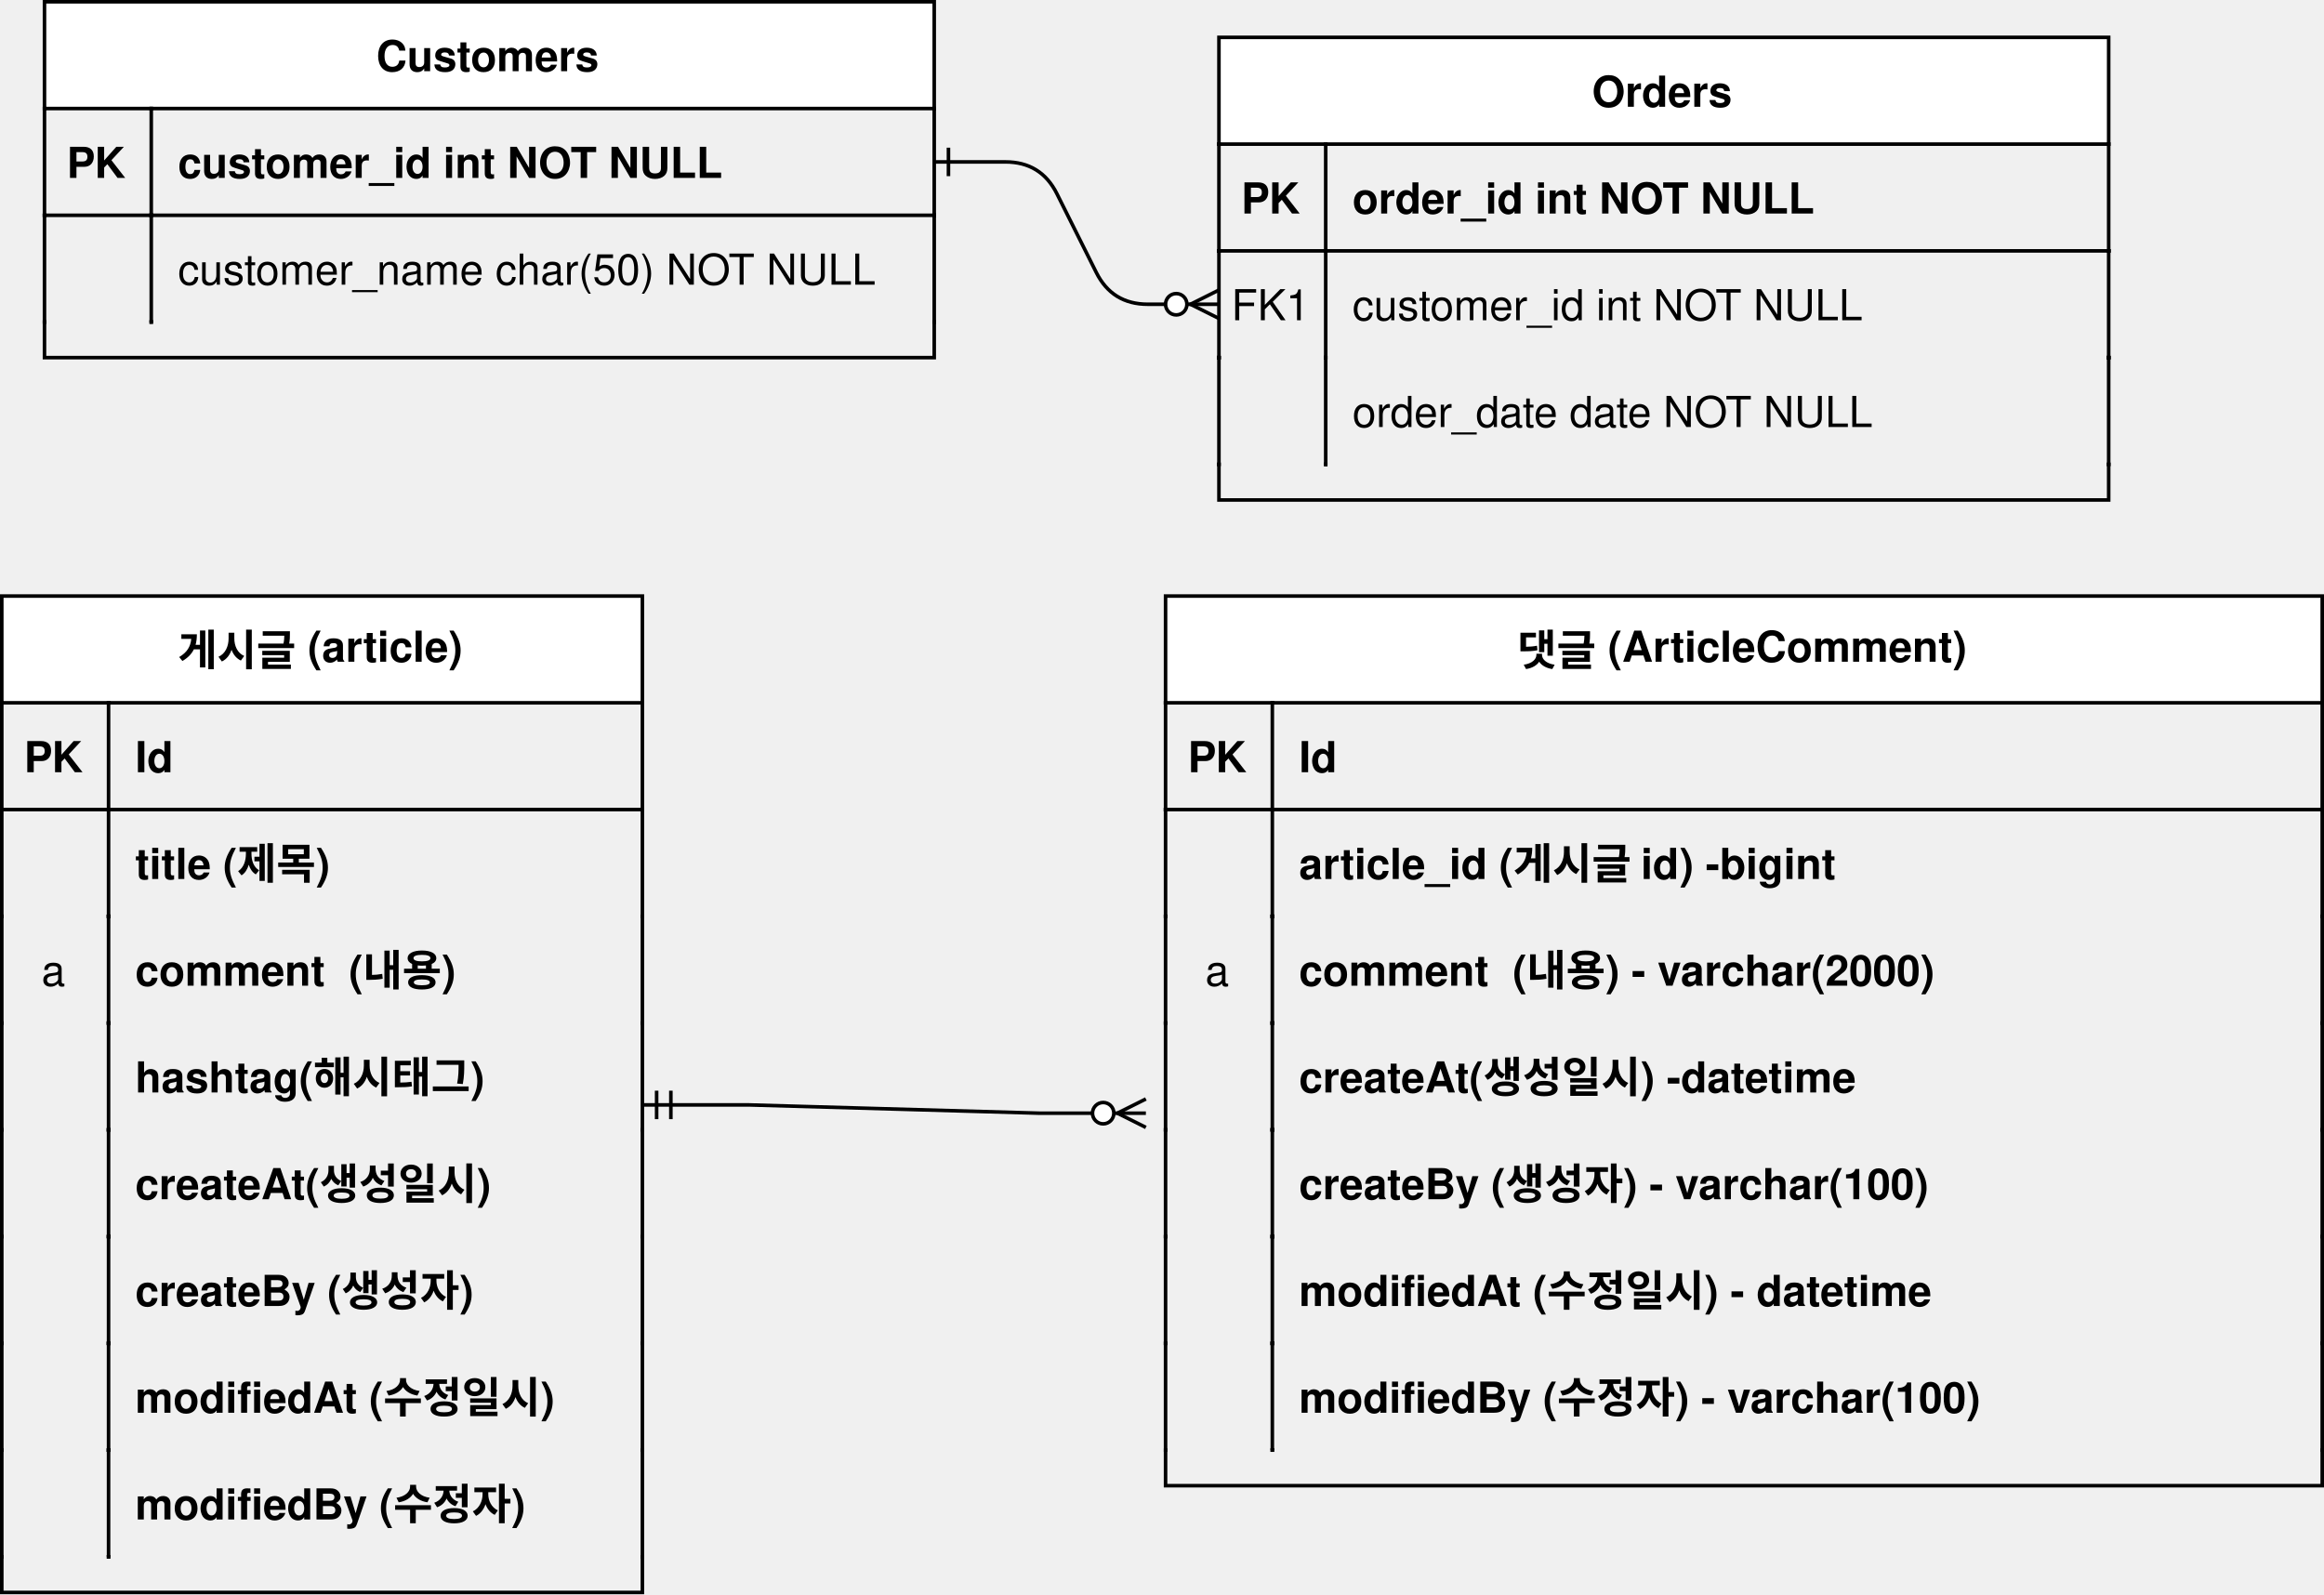
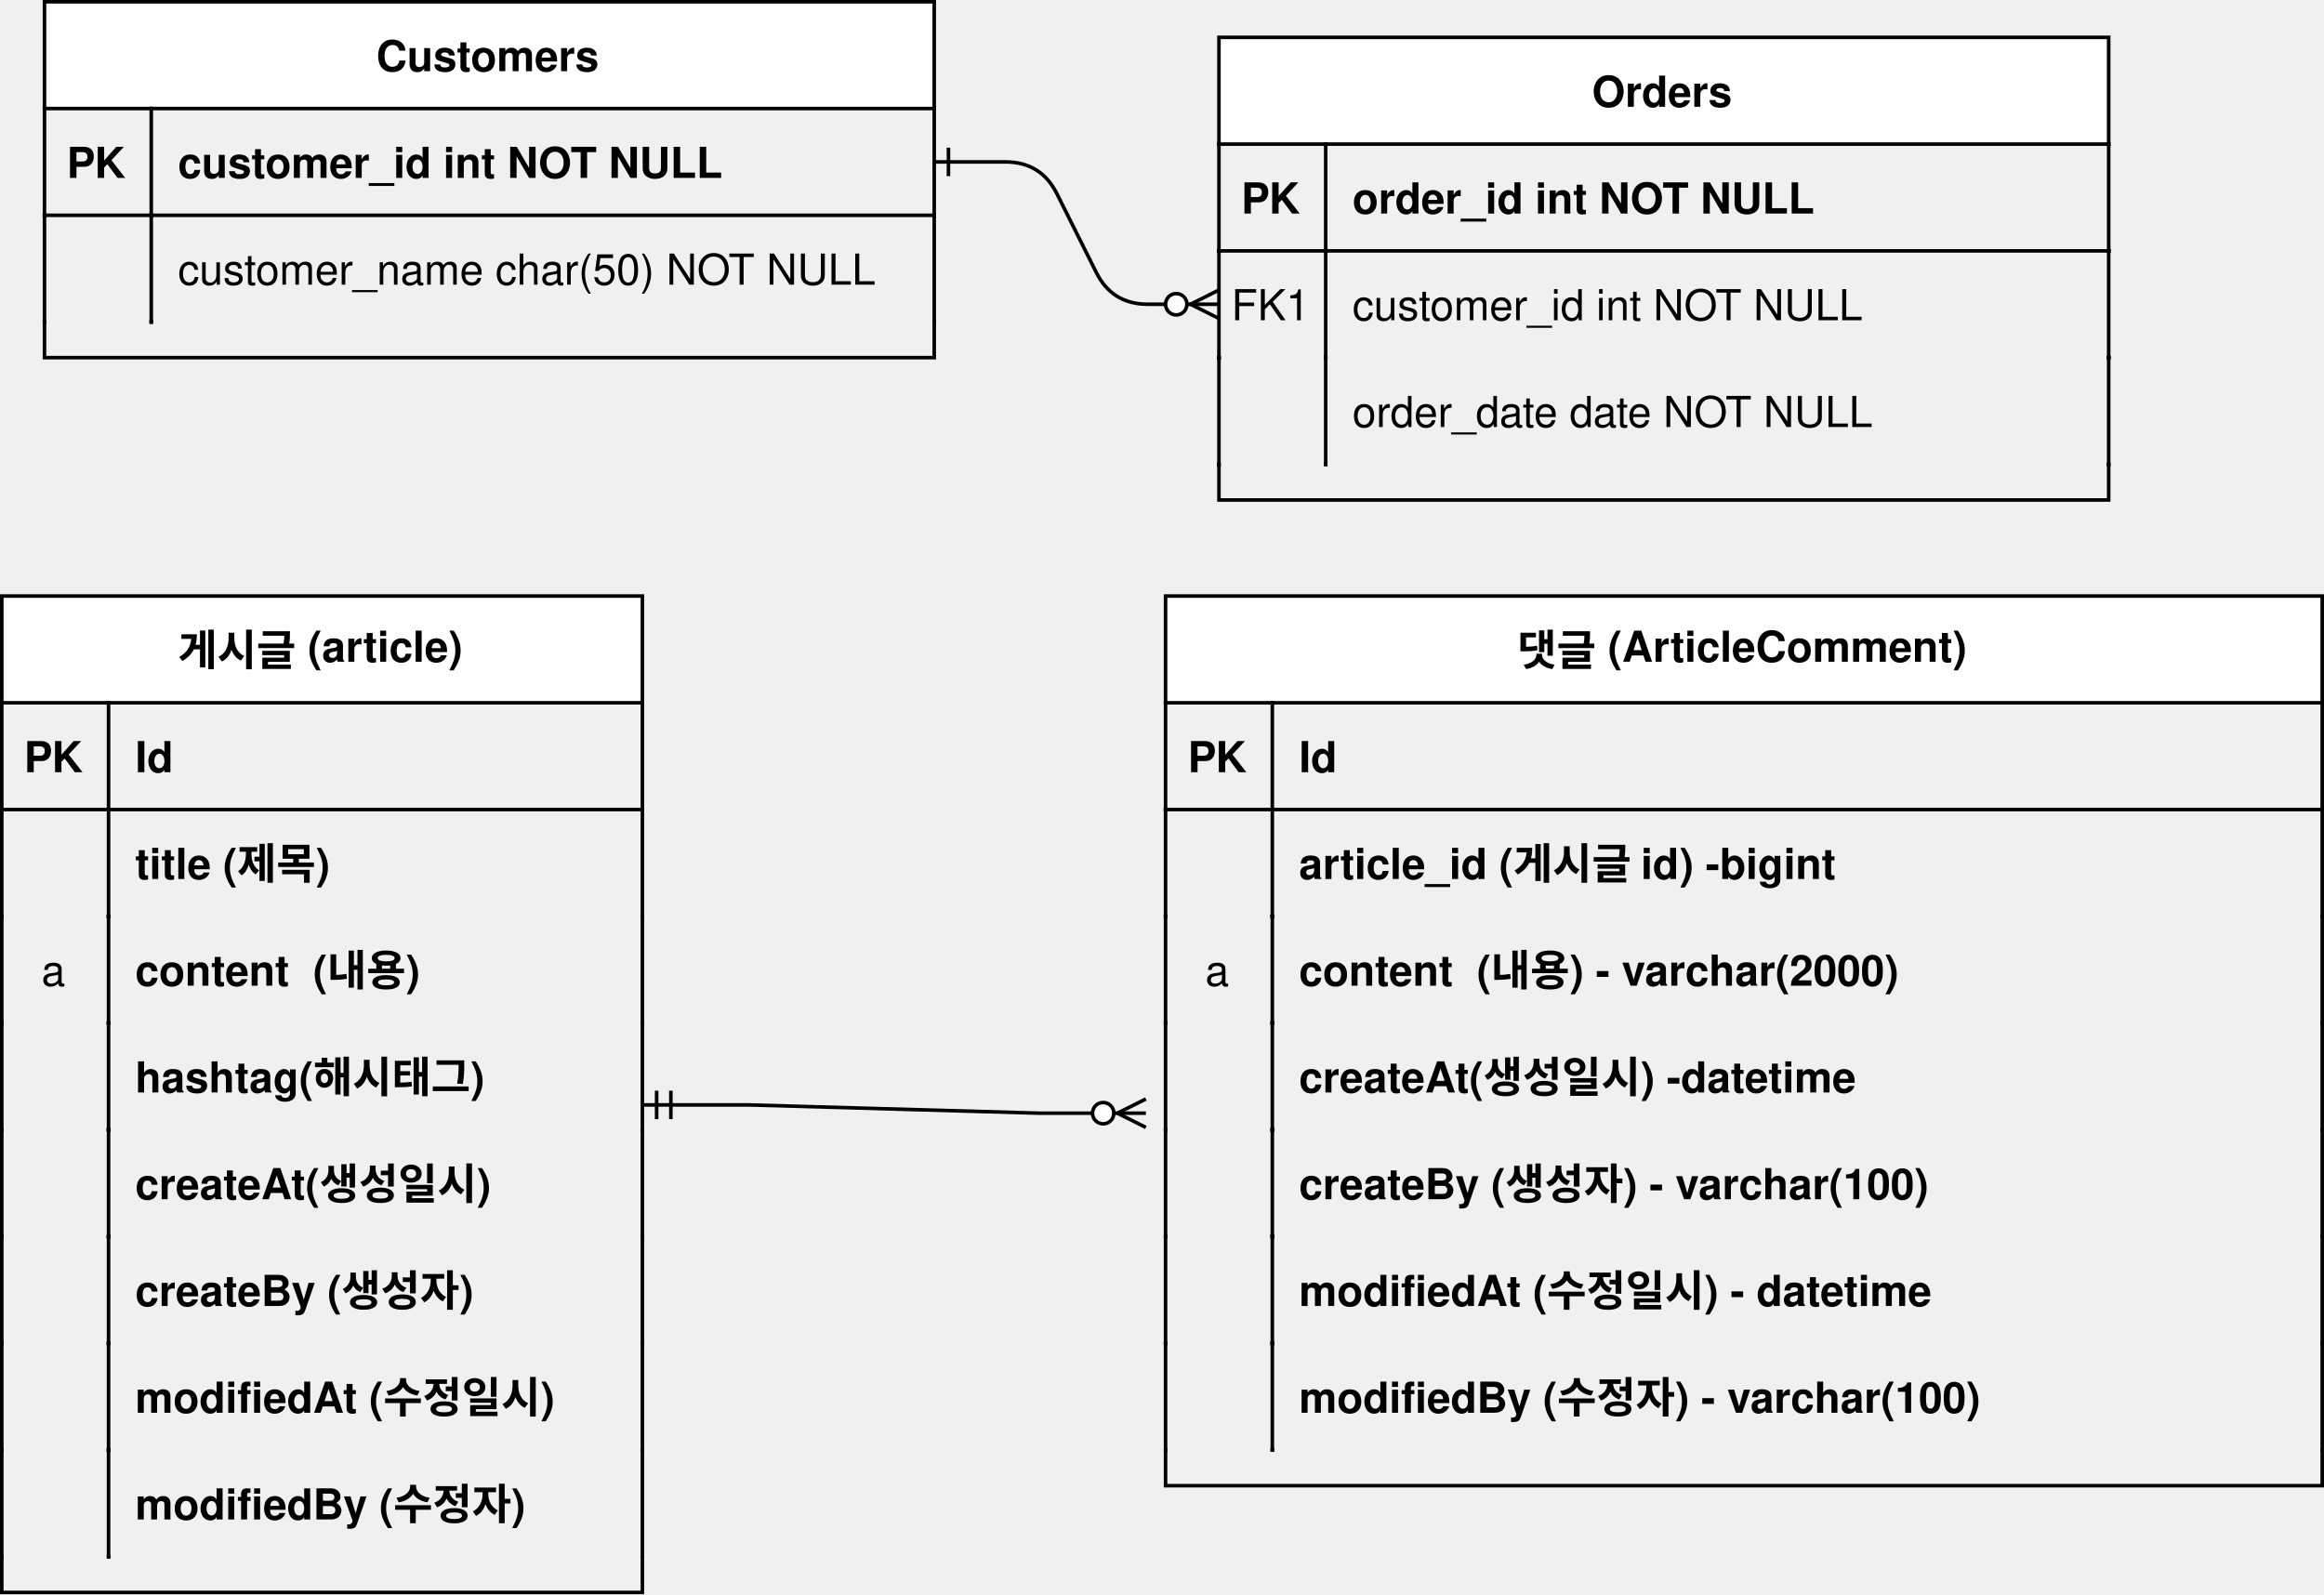
- <svg xmlns="http://www.w3.org/2000/svg" version="1.1" width="653px" height="448px" viewBox="-0.5 -0.5 653 448" content="&lt;mxfile host=&quot;app.diagrams.net&quot; modified=&quot;2022-08-30T00:22:17.618Z&quot; agent=&quot;5.0 (Windows NT 10.0; Win64; x64) AppleWebKit/537.36 (KHTML, like Gecko) Chrome/104.0.511.102 Safari/537.36 Edg/104.0.129.70&quot; etag=&quot;BUxOn5mD8bpE_d9RWZsM&quot; version=&quot;20.2.7&quot; type=&quot;github&quot;&gt;&lt;diagram id=&quot;R2lEEEUBdFMjLlhIrx00&quot; name=&quot;Page-1&quot;&gt;7V1dc9o4FP01nsk+JOPPYB4xkHanyTZN0+3u046CBXhqLEZWEsivX8mS+JINdgOGIM9kWiwL2brn6B7fa0kYTncy+4TBdHyHQhgbthnODKdn2HbLt+m/rGDOCzyzxQtGOAp5kbUs+B69QVFoitLnKITpWkWCUEyi6XrhACUJHJC1MoAxel2vNkTx+lWnYASVgu8DEKulP6OQjHmp75nL8s8wGo3llS1TnJkAWVkUpGMQote1IjgjNygh4hbvIZ6ABCaEnrkD+BfEhtcfE8J62jHsG/o3ZLWvRgiNYgimUXo1QBNaPEhplZshmEQxM/NKQ4FoiF7O6RtOFyNE+KfJrAtjBpWEgd/TTcHZhR0wa7fEF7qXL/PbXyZJPr86f5O7u9F96+lStPIC4mdhX2EbMpcGhyG1vzikl4rI/AHGgEQo6S/PBDAJOwxdWqn/8AYxekR3IKGdD1ICMFmeQ4mofhPR23N6lqwijk16rHZN3GeKnvEAbumP7QpKAjyCZEvFawF4uMY2YblPEE0gwXNa4XXJsQWTxqv8koU4M8rLOkuBYNJo0eDiGvcoyoglxqXjinbEsGxJSsomeNfFt1Zh3mjI3WjoerMhbhqlIfphpePLooxFFRhlK4z6ikOIU4VXdPhN2UcCnjIGZSQQ/sZhLKAehIAooYOFs2SA4hhM0yirzkvGURzegjl6JrIheRQMoxkMH7i7YXUp/25pY6mgGBu4ktXsNIijUUI/Dyjl2BUDDFN6L7cgJaJGISlfICZwtpVFEhtvHRtLYrPCMtvLY5ljFhNqDcGqcDm7HYAEinadRCB+oF4dJKMMs3VImF1DjKaPcvCxgikjGsT9F8j9amZ8OtS7KEYM2YQ7hKxa1jkvoH+0u13zyjM8egNdemwtj+kfq45JFyUpwSDK4IAUqFfIwAoImorrxHAobwMLY7LPT4gQ6qaLYN1K691YC2ydktAeDFlXQfb+SxVsEe3rMM689jgKQ5jwIclEHSzxzoEy1/4Lm2+CsTkQS+LhlMZjBQCnTvt7iv0Rc4T/0S91baNjcq/919dH9u+P21tj8VxySvBIv8jrBukUDKJkdMu/eb2Bn3cI/GZG4Xiy68TzWmdPmf9Uth9PeX1sT9lSkL35YlUBt6axWBKA69IAHMs1+orBB88p7TP3jnaOazw5LHb6xb2DdSp+sN34wcP4wfax/aBM8fwmtKflBdulzX8sL2ipyRf+hBgCAlmGjv+nhRssj9apuEFbjZy7QsSaXIexktuQuQ6rpHtbZNT2D5kaEmskXVWSHeWjs1PJdthquH1O6Y4FdQ8qZ6KxpVkqtwZiSv+ECleAnpMwVWDdR4JZDcR3RQ86JVYqMGWPUrqdOaWaq4M6aqSvkQBUiV0qC8DRkzi2mlQ4wVFf1v6t0vY/e3ev5hsW7j4BE3bTgzHAF575hy7BUgV2nLOL7316db95ccf6OSQ/W1/Qj299L+99Zr9jBLbhd41+1/ADo93NSnzDN/mLmAtGiEEM/yikzMcK2xRa5ERyxWGbKfyo8Ot2q6VQx/JzsLb9PXj2XEgrRG2ZfR/YQA7GCEdvDB45qWQVvOz4NZrEIIGfIQg3igKUzY4qGPRlHwOOEeCtcsYsRYfiUVQl2MulxD60Pvf23hvr1RDX5UnK7+Phnr3253ZbjfT+DI+Mc+WwrRYiFMu8VfUhfDsxSjVXAzMqBHJaa4L5LrZtl4GckK9eGXhfxHcA5wDDSLa3fw1o6akBavhHIpLd6wV7oO+Y2QN9YHQ6Rqdd/Ah/IuqQR4n1R4d980M7abAqTNRqtOFA2pAzl6FebbDUJwRwzurAWa+fPFg5c8nQZMKMlSV3uE4Ehm8bgcsEo627ThQxRT+hqDDdqRGKAwlF3hKYmpWixBq4cxIKU1OhsBWYxyAdEzCi+tAz2p7QB/GGoGf4jnxV0DICX2vFKKCMfopRYbVcoxiHUgzv6Irx3nmEH0wxCvA4e8VQXzMNMKSX7JAs9cQEopd9cA06jlhs0TOC5WtmrSWjgDP6SUaF5TKNZBxKMvxjS4aMcnSRjLaekmGrsSSXjGBuiBcWOarRN9qm1mJRwBbtxEI6hUYsjigWds5CpZrF4r2bsnwsseC901As1DBygsJoGMGwQxZy4RttX77o9pogowxx9NMNNVJtdKN23XCPrhvv3aLmg+mGp6luqFMbpG6shBmqbugeZhTxRT+5yJk4yaZIUI44y7UxlEgdvjCmyydUNOtj6BnXEVq7ZX2MI/V4bX2MdzC336QYy6l/aQpsGTWF8p/jPnJ5cDD1lw3rsyrG1jTL6KhZRt3XxRRRYcv613bFwbmdGqWaq4MbTQqxjlBwhxjkLI2pWQz0SiE6mqYQHTWFKBaz861wLrYtfmdtsz0TLp+ikdwM/oQF5ICRYRF99FOPJpF4AuqRs3imZvVQE4lnvXjG0TST6KiZxHKLZ8zL7Fs423nHNk2t84pF7NFOPdwKKyka9TiUeuStqKlXPtwKMegZqId7/juz5fdbjTGrzo82L9km1yRi27hpqx9F/NFPP5qdvk5BP3LW19SsHxWi0HPQD01393JzNnIuPVl6LQKx9A5Aigikn4A024KdgoDkrLapWUD02hnM1XRrMFed+PJbE6gzLWkCkUIeaacj8gm40ZFj6kjeQpx6dcTTa2sYr2Cfj3PXEU/NV1aZUN2EIrsppJ+ElJiAA8MRlDanZo3I/AHGgEQo6S/PcGS4hlg2UxkyicXwh0nYwTgDsv/wBjF6RHcgmUvlWZ6bgCT8mlEJsx5DqT70qnj+Dz24NK9MqyVL/mWnr3waV4qC3mz1C7356tE9xPSxKZtxvaIHrG+F1BFFROpX4QPJ7sz64tficn9CDmf2fFm/ky2kukf8x6MEXW1//ccQXHuDSCl6xgMovrUkkdKQs9GQs9kQN4XS0G420kOMEFmtjsF0fIdCyGr8Dw==&lt;/diagram&gt;&lt;/mxfile&gt;" resource="https://app.diagrams.net/#Hvalleymoomin%2Ffastcampus-project-board%2Fmain%2Fproject-board-erd.svg">
+ <svg xmlns="http://www.w3.org/2000/svg" version="1.1" width="653px" height="448px" viewBox="-0.5 -0.5 653 448" content="&lt;mxfile host=&quot;app.diagrams.net&quot; modified=&quot;2022-08-30T00:54:55.873Z&quot; agent=&quot;5.0 (Windows NT 10.0; Win64; x64) AppleWebKit/537.36 (KHTML, like Gecko) Chrome/104.0.511.102 Safari/537.36 Edg/104.0.129.70&quot; etag=&quot;Aeg1wWqYBPJaxYhMjvmM&quot; version=&quot;20.2.7&quot; type=&quot;github&quot;&gt;&lt;diagram id=&quot;R2lEEEUBdFMjLlhIrx00&quot; name=&quot;Page-1&quot;&gt;7V1dc9o4FP01nsk+JOMPHMwjBtLuNNmmabrdfdpRsABPjcXISgL59SvZksFIEKuAIdgzmRbLQrbvObrH91rXGE5vOv+EwWxyhwIYGbYZzA2nb9h227Ppv6xhkTW4ZjtrGOMwyJqsZcP38A3yRpO3PocBTAodCUIRCWfFxiGKYzgkhTaAMXotdhuhqHjUGRhDqeH7EERy688wIJOs1XPNZftnGI4n4siWyfdMgejMG5IJCNBroQnOyQ2KCT/Fe4inIIYxoXvuAP4FseEOJoSwK+0a9g39G7HeV2OExhEEszC5GqIpbR4mtMvNCEzDiJl5ZSCfD0QP5wwMp4cRItmn6bwHIwaVgCE7p5sNe3M7YDZuiS/0Ll8Wt79MEn9+df4md3fj+/bTJR/lBUTP3L7cNmQhDA4Dan++SQ8VksUDjAAJUTxY7vFhHHQZurTT4OENYvSI7kBML95PCMBkuQ/FvPtNSE/P6VuiC9826bZ8afw8E/SMh3DL9dgtTkmAx5Bs6XjNAQ8KbOOW+wTRFBK8oB1elxzLmTRZ5ZdoxKlRXoosBZxJ43zA/Bj3KEyJxeel0+Lj8GnZFpQUQ2SXzr+1CvPaQK21ga7XB8pMIw1EP6xc+LIpZZEGo2yJUV9xAHEi8YpOvxn7SMBTyqCUBNzfOIwF1IMQEMZ0smQsGaIoArMkTLtnLZMwCm7BAj0TMZDY8kfhHAYPmbthfSn/bulgCacYm7iC1Ww3iMJxTD8PKeXYEX0ME3outyAhvMdGUr5ATOB8K4sENm4RG0tgs8Iy21WxzDE3E6qAoC5czvsOQABFL52EIHqgXh3E4xSzIiTMrgFGs0cx+VjDjBEN4sELzPxqanw61XsoQgzZOHMIabf04lyf/tHL7ZlXruHSE+jRbWu5Tf9Yd0x6KE4IBmEKB6RAvUIGlk/QjB8ngiNxGpgbk31+QoRQN70J1q20fh9rjq1TEtqDIduSkL3/ooMtotc6ilKvPQmDAMbZlGSiDpZ4K6BU2j+3+ToY6xOxJB5OaTxWAHCqtL8r2R8xR/gf/VLPNrpm5rX/+vrI/v1xe2vk9yWnBI/wi1lfP5mBYRiPb7NvXq/h5x4Cv7mxcT7ZVeJ5XWdPqb4r24+nvD62p2xLyN58sXTArWgulgTgujQAx3KNnmTw4XNCrznzjrbCNZ4cFu/6xb2DdSp+sNP4wcP4wc6x/aBI8fwmtKflBTulzX8sL2jJyZfsDjEABLIMXfZfLdxgebROxQ3acuTc4yLW5DqMldyGyHVYJd1bnlHbP2RySFwj6dJJdpSPzk4l22HL4fY5pTty6h5UzvhgS7NojwYiSv+YCpePnuMgkWDdR4JZDsTfix7qlFjRYMoepXQ7c0oNVwV15Ei/RgKgE7toC8DRkzi2nFQ4wVlf1v7t0vY/e3cv5xtydx+DKTvp4QTgC9f8oy7BkgY7ztnF9z+9tr65Udf6OSI/21/Qj28DV/U8c9A1fNvwesagZ3i+0emlLZ7hmdmDmAtGiGEE/9hImTqFbSb3o9yv2+22RB3LU2Bte3vw7EpINaK21L4PbCL7E4TDNwaPWFSyCl66/RpOIxDDzxAEa00+SldHbZj0ZW8DjhHgrXLGlOmwdcrsEuwpKbEPrVee8a6xXgVxnUpSSuJRy1BPaQk50vszODLO2mFbJUTYLPOW7k34dmKUGq4CZmgEcrXWBHXMsR8ZUIR81crAbhHfAZwDDEIx3o4aUMv4T2kJOfwjIUnP9YLd0HfN9IbeN7pdo9vZfAt/IuqgokTx1mHf/KidNFgaC7UabTiQNijWMlSrDZZ8hwDORh2sSpZ4fQh5sBRryegsZvZLkzuZTviGZxt+iwlGp1Y6ocGU+gmFxnKnRigOJBSqEpiKlaJEDdyHFQqzNB5nLxS2BPMEJBMCxlQf+kbH5frAnxD0Dc8Rjwrahu/VRzHKU6Z+iqFRLdcoxqEUwz26Yuy6jvCUFaOSwrqPoRjyY6YhhvSQXZKmnphA9NMPLYPOIxZb9A1/+Zi5PpKxj2K+c5UMjXKZRjIOJRnesSVDRDlnKRmVlNp8CMmw5Vgykwx/YfAHFgrVGBgdsz5isY9SnzMVC+EUGrE4oljYikKlisVi15eynLBY5BRvxEJRjjZFQTgKYdAluVx4RscTD7rdGgcZGsSpn27IkWqjG5XrRuvourHrK2pOWTfc0nicvW7ISxuEbqyEGbJu1CrM0OBL/eRCsXCSLZGgHHGWtTGUSN2sMKaHplNq7aY+hu5pOZxYW+pjHEG+Qn2MezC336QYy6m/mgLbp8guRTFKHhxM/cXAZ1oVYzdZxhxpOctYq7oYDSpsqX/taE7O7dQoNVwV3GhSiHsPBfXFQFEaU7EYnHEKMad4owSOnELkxezZq3AuthW/s7HZOxMun8KxeBn8CQvIviJDDfrUTz2aROIJqIeieKZi9ZATiedTPOM0mcTcFHImsVzxjHmZfgunb96xTbM+eUUN9tROPVoalRSNehxKPVQVNdXKR0sjBv1o6tEqnzE+d/VoyTGm7vpo85K95JqE7DVu9dAPDf7UTz+aN32dgn4o6msq1g+NKPTD6Ufzdq/cFIoXOZdeLF2IQKwaBSAaBKqfgDSvBTsFAVFU21QsIGf8ZrBW82qw3BTywpffWkCdakntApG9vET6PHVE3AE3OnJMHVEV4lSrI+4Zvxom53ijI66cr9RZUF3bUESDQvWTkBILcGAwhsLm1NIhWTzACJAQxYPlngyZTEMsm6kMmUZ8+sM46GKcAjl4eIMYPaI7EC+E8iz3TUEcfE2phNkVQ6E+9Kh48Q/duDSvTKstWv5lu688Gmryhv589Qv9xerWPcT0tildcb1BDzifiJCrjbckvCOzS1mHlP9anPIn5HBqzxdYOI8tpLpH2Y9HcbraXvHHEFr2GpES9IyHkH9rSSJpIGdtIGd9oMw20kDvs5FuYoTIancMZpM7FEDW438=&lt;/diagram&gt;&lt;/mxfile&gt;" resource="https://app.diagrams.net/#Hvalleymoomin%2Ffastcampus-project-board%2Fmain%2Fproject-board-erd.svg">
  <defs>
    <clipPath id="mx-clip-342-40-30-30-0">
      <rect x="342" y="40" width="30" height="30" />
    </clipPath>
    <clipPath id="mx-clip-378-40-214-30-0">
      <rect x="378" y="40" width="214" height="30" />
    </clipPath>
    <clipPath id="mx-clip-342-70-30-30-0">
      <rect x="342" y="70" width="30" height="30" />
    </clipPath>
    <clipPath id="mx-clip-378-70-214-30-0">
      <rect x="378" y="70" width="214" height="30" />
    </clipPath>
    <clipPath id="mx-clip-378-100-214-30-0">
      <rect x="378" y="100" width="214" height="30" />
    </clipPath>
    <clipPath id="mx-clip-12-30-30-30-0">
      <rect x="12" y="30" width="30" height="30" />
    </clipPath>
    <clipPath id="mx-clip-48-30-214-30-0">
      <rect x="48" y="30" width="214" height="30" />
    </clipPath>
    <clipPath id="mx-clip-48-60-214-30-0">
      <rect x="48" y="60" width="214" height="30" />
    </clipPath>
    <clipPath id="mx-clip-0-197-30-30-0">
      <rect x="0" y="197" width="30" height="30" />
    </clipPath>
    <clipPath id="mx-clip-36-197-144-30-0">
      <rect x="36" y="197" width="144" height="30" />
    </clipPath>
    <clipPath id="mx-clip-36-227-144-30-0">
      <rect x="36" y="227" width="144" height="30" />
    </clipPath>
    <clipPath id="mx-clip-0-257-30-30-0">
      <rect x="0" y="257" width="30" height="30" />
    </clipPath>
    <clipPath id="mx-clip-36-257-144-30-0">
      <rect x="36" y="257" width="144" height="30" />
    </clipPath>
    <clipPath id="mx-clip-36-287-144-30-0">
      <rect x="36" y="287" width="144" height="30" />
    </clipPath>
    <clipPath id="mx-clip-36-317-144-30-0">
      <rect x="36" y="317" width="144" height="30" />
    </clipPath>
    <clipPath id="mx-clip-36-347-144-30-0">
      <rect x="36" y="347" width="144" height="30" />
    </clipPath>
    <clipPath id="mx-clip-36-377-144-30-0">
      <rect x="36" y="377" width="144" height="30" />
    </clipPath>
    <clipPath id="mx-clip-36-407-144-30-0">
      <rect x="36" y="407" width="144" height="30" />
    </clipPath>
    <clipPath id="mx-clip-327-197-30-30-0">
      <rect x="327" y="197" width="30" height="30" />
    </clipPath>
    <clipPath id="mx-clip-363-197-289-30-0">
      <rect x="363" y="197" width="289" height="30" />
    </clipPath>
    <clipPath id="mx-clip-363-227-289-30-0">
      <rect x="363" y="227" width="289" height="30" />
    </clipPath>
    <clipPath id="mx-clip-327-257-30-30-0">
      <rect x="327" y="257" width="30" height="30" />
    </clipPath>
    <clipPath id="mx-clip-363-257-289-30-0">
      <rect x="363" y="257" width="289" height="30" />
    </clipPath>
    <clipPath id="mx-clip-363-287-289-30-0">
      <rect x="363" y="287" width="289" height="30" />
    </clipPath>
    <clipPath id="mx-clip-363-317-289-30-0">
      <rect x="363" y="317" width="289" height="30" />
    </clipPath>
    <clipPath id="mx-clip-363-347-289-30-0">
      <rect x="363" y="347" width="289" height="30" />
    </clipPath>
    <clipPath id="mx-clip-363-377-289-30-0">
      <rect x="363" y="377" width="289" height="30" />
    </clipPath>
  </defs>
  <g>
    <path d="M 262 45 L 282 45 Q 292 45 296.47 53.94 L 307.53 76.06 Q 312 85 322 85 L 342 85" fill="none" stroke="rgb(0, 0, 0)" stroke-miterlimit="10" pointer-events="stroke" />
    <path d="M 266 41 L 266 49" fill="none" stroke="rgb(0, 0, 0)" stroke-miterlimit="10" pointer-events="all" />
    <ellipse cx="330" cy="85" rx="3" ry="3" fill="#ffffff" stroke="rgb(0, 0, 0)" pointer-events="all" />
    <path d="M 342 81 L 334 85 L 342 89" fill="none" stroke="rgb(0, 0, 0)" stroke-miterlimit="10" pointer-events="all" />
    <path d="M 342 40 L 342 10 L 592 10 L 592 40" fill="rgb(255, 255, 255)" stroke="rgb(0, 0, 0)" stroke-miterlimit="10" pointer-events="all" />
    <path d="M 342 40 L 342 140 L 592 140 L 592 40" fill="none" stroke="rgb(0, 0, 0)" stroke-miterlimit="10" pointer-events="none" />
    <path d="M 342 40 L 592 40" fill="none" stroke="rgb(0, 0, 0)" stroke-miterlimit="10" pointer-events="none" />
    <path d="M 372 40 L 372 70 L 372 100 L 372 130" fill="none" stroke="rgb(0, 0, 0)" stroke-miterlimit="10" pointer-events="none" />
    <g fill="rgb(0, 0, 0)" font-family="Helvetica" font-weight="bold" pointer-events="none" text-anchor="middle" font-size="12px">
      <text x="466.5" y="29.5">Orders</text>
    </g>
    <path d="M 342 40 M 592 40 M 592 70 L 342 70" fill="none" stroke="rgb(0, 0, 0)" stroke-linecap="square" stroke-miterlimit="10" pointer-events="none" />
    <path d="M 342 40 M 372 40 M 372 70 M 342 70" fill="none" stroke="rgb(0, 0, 0)" stroke-linecap="square" stroke-miterlimit="10" pointer-events="none" />
    <g fill="rgb(0, 0, 0)" font-family="Helvetica" font-weight="bold" pointer-events="none" clip-path="url(#mx-clip-342-40-30-30-0)" text-anchor="middle" font-size="12px">
      <text x="356.5" y="59.5">PK</text>
    </g>
    <path d="M 372 40 M 592 40 M 592 70 M 372 70" fill="none" stroke="rgb(0, 0, 0)" stroke-linecap="square" stroke-miterlimit="10" pointer-events="none" />
    <g fill="rgb(0, 0, 0)" font-family="Helvetica" font-weight="bold" text-decoration="underline" pointer-events="none" clip-path="url(#mx-clip-378-40-214-30-0)" font-size="12px">
      <text x="379.5" y="59.5">order_id int NOT NULL </text>
    </g>
    <path d="M 342 70 M 592 70 M 592 100 M 342 100" fill="none" stroke="rgb(0, 0, 0)" stroke-linecap="square" stroke-miterlimit="10" pointer-events="none" />
    <path d="M 342 70 M 372 70 M 372 100 M 342 100" fill="none" stroke="rgb(0, 0, 0)" stroke-linecap="square" stroke-miterlimit="10" pointer-events="none" />
    <g fill="rgb(0, 0, 0)" font-family="Helvetica" pointer-events="none" clip-path="url(#mx-clip-342-70-30-30-0)" text-anchor="middle" font-size="12px">
      <text x="356.5" y="89.5">FK1</text>
    </g>
    <path d="M 372 70 M 592 70 M 592 100 M 372 100" fill="none" stroke="rgb(0, 0, 0)" stroke-linecap="square" stroke-miterlimit="10" pointer-events="none" />
    <g fill="rgb(0, 0, 0)" font-family="Helvetica" pointer-events="none" clip-path="url(#mx-clip-378-70-214-30-0)" font-size="12px">
      <text x="379.5" y="89.5">customer_id int NOT NULL</text>
    </g>
    <path d="M 342 100 M 592 100 M 592 130 M 342 130" fill="none" stroke="rgb(0, 0, 0)" stroke-linecap="square" stroke-miterlimit="10" pointer-events="none" />
    <path d="M 342 100 M 372 100 M 372 130 M 342 130" fill="none" stroke="rgb(0, 0, 0)" stroke-linecap="square" stroke-miterlimit="10" pointer-events="none" />
    <path d="M 372 100 M 592 100 M 592 130 M 372 130" fill="none" stroke="rgb(0, 0, 0)" stroke-linecap="square" stroke-miterlimit="10" pointer-events="none" />
    <g fill="rgb(0, 0, 0)" font-family="Helvetica" pointer-events="none" clip-path="url(#mx-clip-378-100-214-30-0)" font-size="12px">
      <text x="379.5" y="119.5">order_date date NOT NULL</text>
    </g>
    <path d="M 12 30 L 12 0 L 262 0 L 262 30" fill="rgb(255, 255, 255)" stroke="rgb(0, 0, 0)" stroke-miterlimit="10" pointer-events="none" />
    <path d="M 12 30 L 12 100 L 262 100 L 262 30" fill="none" stroke="rgb(0, 0, 0)" stroke-miterlimit="10" pointer-events="none" />
    <path d="M 12 30 L 262 30" fill="none" stroke="rgb(0, 0, 0)" stroke-miterlimit="10" pointer-events="none" />
    <path d="M 42 30 L 42 60 L 42 90" fill="none" stroke="rgb(0, 0, 0)" stroke-miterlimit="10" pointer-events="none" />
    <g fill="rgb(0, 0, 0)" font-family="Helvetica" font-weight="bold" pointer-events="none" text-anchor="middle" font-size="12px">
      <text x="136.5" y="19.5">Customers</text>
    </g>
    <path d="M 12 30 M 262 30 M 262 60 L 12 60" fill="none" stroke="rgb(0, 0, 0)" stroke-linecap="square" stroke-miterlimit="10" pointer-events="none" />
    <path d="M 12 30 M 42 30 M 42 60 M 12 60" fill="none" stroke="rgb(0, 0, 0)" stroke-linecap="square" stroke-miterlimit="10" pointer-events="none" />
    <g fill="rgb(0, 0, 0)" font-family="Helvetica" font-weight="bold" pointer-events="none" clip-path="url(#mx-clip-12-30-30-30-0)" text-anchor="middle" font-size="12px">
      <text x="26.5" y="49.5">PK</text>
    </g>
    <path d="M 42 30 M 262 30 M 262 60 M 42 60" fill="none" stroke="rgb(0, 0, 0)" stroke-linecap="square" stroke-miterlimit="10" pointer-events="none" />
    <g fill="rgb(0, 0, 0)" font-family="Helvetica" font-weight="bold" text-decoration="underline" pointer-events="none" clip-path="url(#mx-clip-48-30-214-30-0)" font-size="12px">
      <text x="49.5" y="49.5">customer_id int NOT NULL </text>
    </g>
    <path d="M 12 60 M 262 60 M 262 90 M 12 90" fill="none" stroke="rgb(0, 0, 0)" stroke-linecap="square" stroke-miterlimit="10" pointer-events="none" />
    <path d="M 12 60 M 42 60 M 42 90 M 12 90" fill="none" stroke="rgb(0, 0, 0)" stroke-linecap="square" stroke-miterlimit="10" pointer-events="none" />
    <path d="M 42 60 M 262 60 M 262 90 M 42 90" fill="none" stroke="rgb(0, 0, 0)" stroke-linecap="square" stroke-miterlimit="10" pointer-events="none" />
    <g fill="rgb(0, 0, 0)" font-family="Helvetica" pointer-events="none" clip-path="url(#mx-clip-48-60-214-30-0)" font-size="12px">
      <text x="49.5" y="79.5">customer_name char(50) NOT NULL</text>
    </g>
    <path d="M 0 197 L 0 167 L 180 167 L 180 197" fill="rgb(255, 255, 255)" stroke="rgb(0, 0, 0)" stroke-miterlimit="10" pointer-events="none" />
    <path d="M 0 197 L 0 447 L 180 447 L 180 197" fill="none" stroke="rgb(0, 0, 0)" stroke-miterlimit="10" pointer-events="none" />
    <path d="M 0 197 L 180 197" fill="none" stroke="rgb(0, 0, 0)" stroke-miterlimit="10" pointer-events="none" />
    <path d="M 30 197 L 30 227 L 30 257 L 30 287 L 30 317 L 30 347 L 30 377 L 30 407 L 30 437" fill="none" stroke="rgb(0, 0, 0)" stroke-miterlimit="10" pointer-events="none" />
    <g fill="rgb(0, 0, 0)" font-family="Helvetica" font-weight="bold" pointer-events="none" text-anchor="middle" font-size="12px">
      <text x="89.5" y="186.5">게시글 (article)</text>
    </g>
    <path d="M 0 197 M 180 197 M 180 227 L 0 227" fill="none" stroke="rgb(0, 0, 0)" stroke-linecap="square" stroke-miterlimit="10" pointer-events="none" />
    <path d="M 0 197 M 30 197 M 30 227 M 0 227" fill="none" stroke="rgb(0, 0, 0)" stroke-linecap="square" stroke-miterlimit="10" pointer-events="none" />
    <g fill="rgb(0, 0, 0)" font-family="Helvetica" font-weight="bold" pointer-events="none" clip-path="url(#mx-clip-0-197-30-30-0)" text-anchor="middle" font-size="12px">
      <text x="14.5" y="216.5">PK</text>
    </g>
    <path d="M 30 197 M 180 197 M 180 227 M 30 227" fill="none" stroke="rgb(0, 0, 0)" stroke-linecap="square" stroke-miterlimit="10" pointer-events="none" />
    <g fill="rgb(0, 0, 0)" font-family="Helvetica" font-weight="bold" text-decoration="underline" pointer-events="none" clip-path="url(#mx-clip-36-197-144-30-0)" font-size="12px">
      <text x="37.5" y="216.5">Id</text>
    </g>
    <path d="M 0 227 M 30 227 M 30 257 M 0 257" fill="none" stroke="rgb(0, 0, 0)" stroke-linecap="square" stroke-miterlimit="10" pointer-events="none" />
    <path d="M 30 227 M 180 227 M 180 257 M 30 257" fill="none" stroke="rgb(0, 0, 0)" stroke-linecap="square" stroke-miterlimit="10" pointer-events="none" />
    <g fill="rgb(0, 0, 0)" font-family="Helvetica" font-weight="bold" pointer-events="none" clip-path="url(#mx-clip-36-227-144-30-0)" font-size="12px">
      <text x="37.5" y="246.5">title (제목)</text>
    </g>
    <path d="M 0 257 M 30 257 M 30 287 M 0 287" fill="none" stroke="rgb(0, 0, 0)" stroke-linecap="square" stroke-miterlimit="10" pointer-events="none" />
    <g fill="rgb(0, 0, 0)" font-family="Helvetica" pointer-events="none" clip-path="url(#mx-clip-0-257-30-30-0)" text-anchor="middle" font-size="12px">
      <text x="14.5" y="276.5">a</text>
    </g>
    <path d="M 30 257 M 180 257 M 180 287 M 30 287" fill="none" stroke="rgb(0, 0, 0)" stroke-linecap="square" stroke-miterlimit="10" pointer-events="none" />
    <g fill="rgb(0, 0, 0)" font-family="Helvetica" font-weight="bold" pointer-events="none" clip-path="url(#mx-clip-36-257-144-30-0)" font-size="12px">
-       <text x="37.5" y="276.5">comment  (내용)</text>
+       <text x="37.5" y="276.5">content  (내용)</text>
    </g>
    <path d="M 0 287 M 30 287 M 30 317 M 0 317" fill="none" stroke="rgb(0, 0, 0)" stroke-linecap="square" stroke-miterlimit="10" pointer-events="none" />
    <path d="M 30 287 M 180 287 M 180 317 M 30 317" fill="none" stroke="rgb(0, 0, 0)" stroke-linecap="square" stroke-miterlimit="10" pointer-events="none" />
    <g fill="rgb(0, 0, 0)" font-family="Helvetica" font-weight="bold" pointer-events="none" clip-path="url(#mx-clip-36-287-144-30-0)" font-size="12px">
      <text x="37.5" y="306.5">hashtag(해시태그)</text>
    </g>
    <path d="M 0 317 M 30 317 M 30 347 M 0 347" fill="none" stroke="rgb(0, 0, 0)" stroke-linecap="square" stroke-miterlimit="10" pointer-events="none" />
    <path d="M 30 317 M 180 317 M 180 347 M 30 347" fill="none" stroke="rgb(0, 0, 0)" stroke-linecap="square" stroke-miterlimit="10" pointer-events="none" />
    <g fill="rgb(0, 0, 0)" font-family="Helvetica" font-weight="bold" pointer-events="none" clip-path="url(#mx-clip-36-317-144-30-0)" font-size="12px">
      <text x="37.5" y="336.5">createAt(생성일시)</text>
    </g>
    <path d="M 0 347 M 30 347 M 30 377 M 0 377" fill="none" stroke="rgb(0, 0, 0)" stroke-linecap="square" stroke-miterlimit="10" pointer-events="none" />
    <path d="M 30 347 M 180 347 M 180 377 M 30 377" fill="none" stroke="rgb(0, 0, 0)" stroke-linecap="square" stroke-miterlimit="10" pointer-events="none" />
    <g fill="rgb(0, 0, 0)" font-family="Helvetica" font-weight="bold" pointer-events="none" clip-path="url(#mx-clip-36-347-144-30-0)" font-size="12px">
      <text x="37.5" y="366.5">createBy (생성자)</text>
    </g>
    <path d="M 0 377 M 30 377 M 30 407 M 0 407" fill="none" stroke="rgb(0, 0, 0)" stroke-linecap="square" stroke-miterlimit="10" pointer-events="none" />
    <path d="M 30 377 M 180 377 M 180 407 M 30 407" fill="none" stroke="rgb(0, 0, 0)" stroke-linecap="square" stroke-miterlimit="10" pointer-events="none" />
    <g fill="rgb(0, 0, 0)" font-family="Helvetica" font-weight="bold" pointer-events="none" clip-path="url(#mx-clip-36-377-144-30-0)" font-size="12px">
      <text x="37.5" y="396.5">modifiedAt (수정일시)</text>
    </g>
    <path d="M 0 407 M 30 407 M 30 437 M 0 437" fill="none" stroke="rgb(0, 0, 0)" stroke-linecap="square" stroke-miterlimit="10" pointer-events="none" />
    <path d="M 30 407 M 180 407 M 180 437 M 30 437" fill="none" stroke="rgb(0, 0, 0)" stroke-linecap="square" stroke-miterlimit="10" pointer-events="none" />
    <g fill="rgb(0, 0, 0)" font-family="Helvetica" font-weight="bold" pointer-events="none" clip-path="url(#mx-clip-36-407-144-30-0)" font-size="12px">
      <text x="37.5" y="426.5">modifiedBy (수정자)</text>
    </g>
    <path d="M 327 197 L 327 167 L 652 167 L 652 197" fill="rgb(255, 255, 255)" stroke="rgb(0, 0, 0)" stroke-miterlimit="10" pointer-events="none" />
    <path d="M 327 197 L 327 417 L 652 417 L 652 197" fill="none" stroke="rgb(0, 0, 0)" stroke-miterlimit="10" pointer-events="none" />
    <path d="M 327 197 L 652 197" fill="none" stroke="rgb(0, 0, 0)" stroke-miterlimit="10" pointer-events="none" />
    <path d="M 357 197 L 357 227 L 357 257 L 357 287 L 357 317 L 357 347 L 357 377 L 357 407" fill="none" stroke="rgb(0, 0, 0)" stroke-miterlimit="10" pointer-events="none" />
    <g fill="rgb(0, 0, 0)" font-family="Helvetica" font-weight="bold" pointer-events="none" text-anchor="middle" font-size="12px">
      <text x="489" y="186.5">댓글 (ArticleComment)</text>
    </g>
    <path d="M 327 197 M 652 197 M 652 227 L 327 227" fill="none" stroke="rgb(0, 0, 0)" stroke-linecap="square" stroke-miterlimit="10" pointer-events="none" />
    <path d="M 327 197 M 357 197 M 357 227 M 327 227" fill="none" stroke="rgb(0, 0, 0)" stroke-linecap="square" stroke-miterlimit="10" pointer-events="none" />
    <g fill="rgb(0, 0, 0)" font-family="Helvetica" font-weight="bold" pointer-events="none" clip-path="url(#mx-clip-327-197-30-30-0)" text-anchor="middle" font-size="12px">
      <text x="341.5" y="216.5">PK</text>
    </g>
    <path d="M 357 197 M 652 197 M 652 227 M 357 227" fill="none" stroke="rgb(0, 0, 0)" stroke-linecap="square" stroke-miterlimit="10" pointer-events="none" />
    <g fill="rgb(0, 0, 0)" font-family="Helvetica" font-weight="bold" text-decoration="underline" pointer-events="none" clip-path="url(#mx-clip-363-197-289-30-0)" font-size="12px">
      <text x="364.5" y="216.5">Id</text>
    </g>
    <path d="M 327 227 M 357 227 M 357 257 M 327 257" fill="none" stroke="rgb(0, 0, 0)" stroke-linecap="square" stroke-miterlimit="10" pointer-events="none" />
    <path d="M 357 227 M 652 227 M 652 257 M 357 257" fill="none" stroke="rgb(0, 0, 0)" stroke-linecap="square" stroke-miterlimit="10" pointer-events="none" />
    <g fill="rgb(0, 0, 0)" font-family="Helvetica" font-weight="bold" pointer-events="none" clip-path="url(#mx-clip-363-227-289-30-0)" font-size="12px">
      <text x="364.5" y="246.5">article_id (게시글 id) -bigint</text>
    </g>
    <path d="M 327 257 M 357 257 M 357 287 M 327 287" fill="none" stroke="rgb(0, 0, 0)" stroke-linecap="square" stroke-miterlimit="10" pointer-events="none" />
    <g fill="rgb(0, 0, 0)" font-family="Helvetica" pointer-events="none" clip-path="url(#mx-clip-327-257-30-30-0)" text-anchor="middle" font-size="12px">
      <text x="341.5" y="276.5">a</text>
    </g>
    <path d="M 357 257 M 652 257 M 652 287 M 357 287" fill="none" stroke="rgb(0, 0, 0)" stroke-linecap="square" stroke-miterlimit="10" pointer-events="none" />
    <g fill="rgb(0, 0, 0)" font-family="Helvetica" font-weight="bold" pointer-events="none" clip-path="url(#mx-clip-363-257-289-30-0)" font-size="12px">
-       <text x="364.5" y="276.5">comment  (내용) - varchar(2000)</text>
+       <text x="364.5" y="276.5">content  (내용) - varchar(2000)</text>
    </g>
    <path d="M 327 287 M 357 287 M 357 317 M 327 317" fill="none" stroke="rgb(0, 0, 0)" stroke-linecap="square" stroke-miterlimit="10" pointer-events="none" />
    <path d="M 357 287 M 652 287 M 652 317 M 357 317" fill="none" stroke="rgb(0, 0, 0)" stroke-linecap="square" stroke-miterlimit="10" pointer-events="none" />
    <g fill="rgb(0, 0, 0)" font-family="Helvetica" font-weight="bold" pointer-events="none" clip-path="url(#mx-clip-363-287-289-30-0)" font-size="12px">
      <text x="364.5" y="306.5">createAt(생성일시) -datetime</text>
    </g>
    <path d="M 327 317 M 357 317 M 357 347 M 327 347" fill="none" stroke="rgb(0, 0, 0)" stroke-linecap="square" stroke-miterlimit="10" pointer-events="none" />
    <path d="M 357 317 M 652 317 M 652 347 M 357 347" fill="none" stroke="rgb(0, 0, 0)" stroke-linecap="square" stroke-miterlimit="10" pointer-events="none" />
    <g fill="rgb(0, 0, 0)" font-family="Helvetica" font-weight="bold" pointer-events="none" clip-path="url(#mx-clip-363-317-289-30-0)" font-size="12px">
      <text x="364.5" y="336.5">createBy (생성자) - varchar(100)</text>
    </g>
    <path d="M 327 347 M 357 347 M 357 377 M 327 377" fill="none" stroke="rgb(0, 0, 0)" stroke-linecap="square" stroke-miterlimit="10" pointer-events="none" />
    <path d="M 357 347 M 652 347 M 652 377 M 357 377" fill="none" stroke="rgb(0, 0, 0)" stroke-linecap="square" stroke-miterlimit="10" pointer-events="none" />
    <g fill="rgb(0, 0, 0)" font-family="Helvetica" font-weight="bold" pointer-events="none" clip-path="url(#mx-clip-363-347-289-30-0)" font-size="12px">
      <text x="364.5" y="366.5">modifiedAt (수정일시) - datetime</text>
    </g>
    <path d="M 327 377 M 357 377 M 357 407 M 327 407" fill="none" stroke="rgb(0, 0, 0)" stroke-linecap="square" stroke-miterlimit="10" pointer-events="none" />
    <path d="M 357 377 M 652 377 M 652 407 M 357 407" fill="none" stroke="rgb(0, 0, 0)" stroke-linecap="square" stroke-miterlimit="10" pointer-events="none" />
    <g fill="rgb(0, 0, 0)" font-family="Helvetica" font-weight="bold" pointer-events="none" clip-path="url(#mx-clip-363-377-289-30-0)" font-size="12px">
      <text x="364.5" y="396.5">modifiedBy (수정자) - varchar(100)</text>
    </g>
    <path d="M 180 310 L 210 310 L 291.47 312.32 L 321.47 312.32" fill="none" stroke="rgb(0, 0, 0)" stroke-miterlimit="10" pointer-events="none" />
    <path d="M 184 306 L 184 314 M 188 306 L 188 314" fill="none" stroke="rgb(0, 0, 0)" stroke-miterlimit="10" pointer-events="none" />
    <ellipse cx="309.47" cy="312.32" rx="3" ry="3" fill="#ffffff" stroke="rgb(0, 0, 0)" pointer-events="none" />
    <path d="M 321.47 308.32 L 313.47 312.32 L 321.47 316.32" fill="none" stroke="rgb(0, 0, 0)" stroke-miterlimit="10" pointer-events="none" />
  </g>
</svg>
